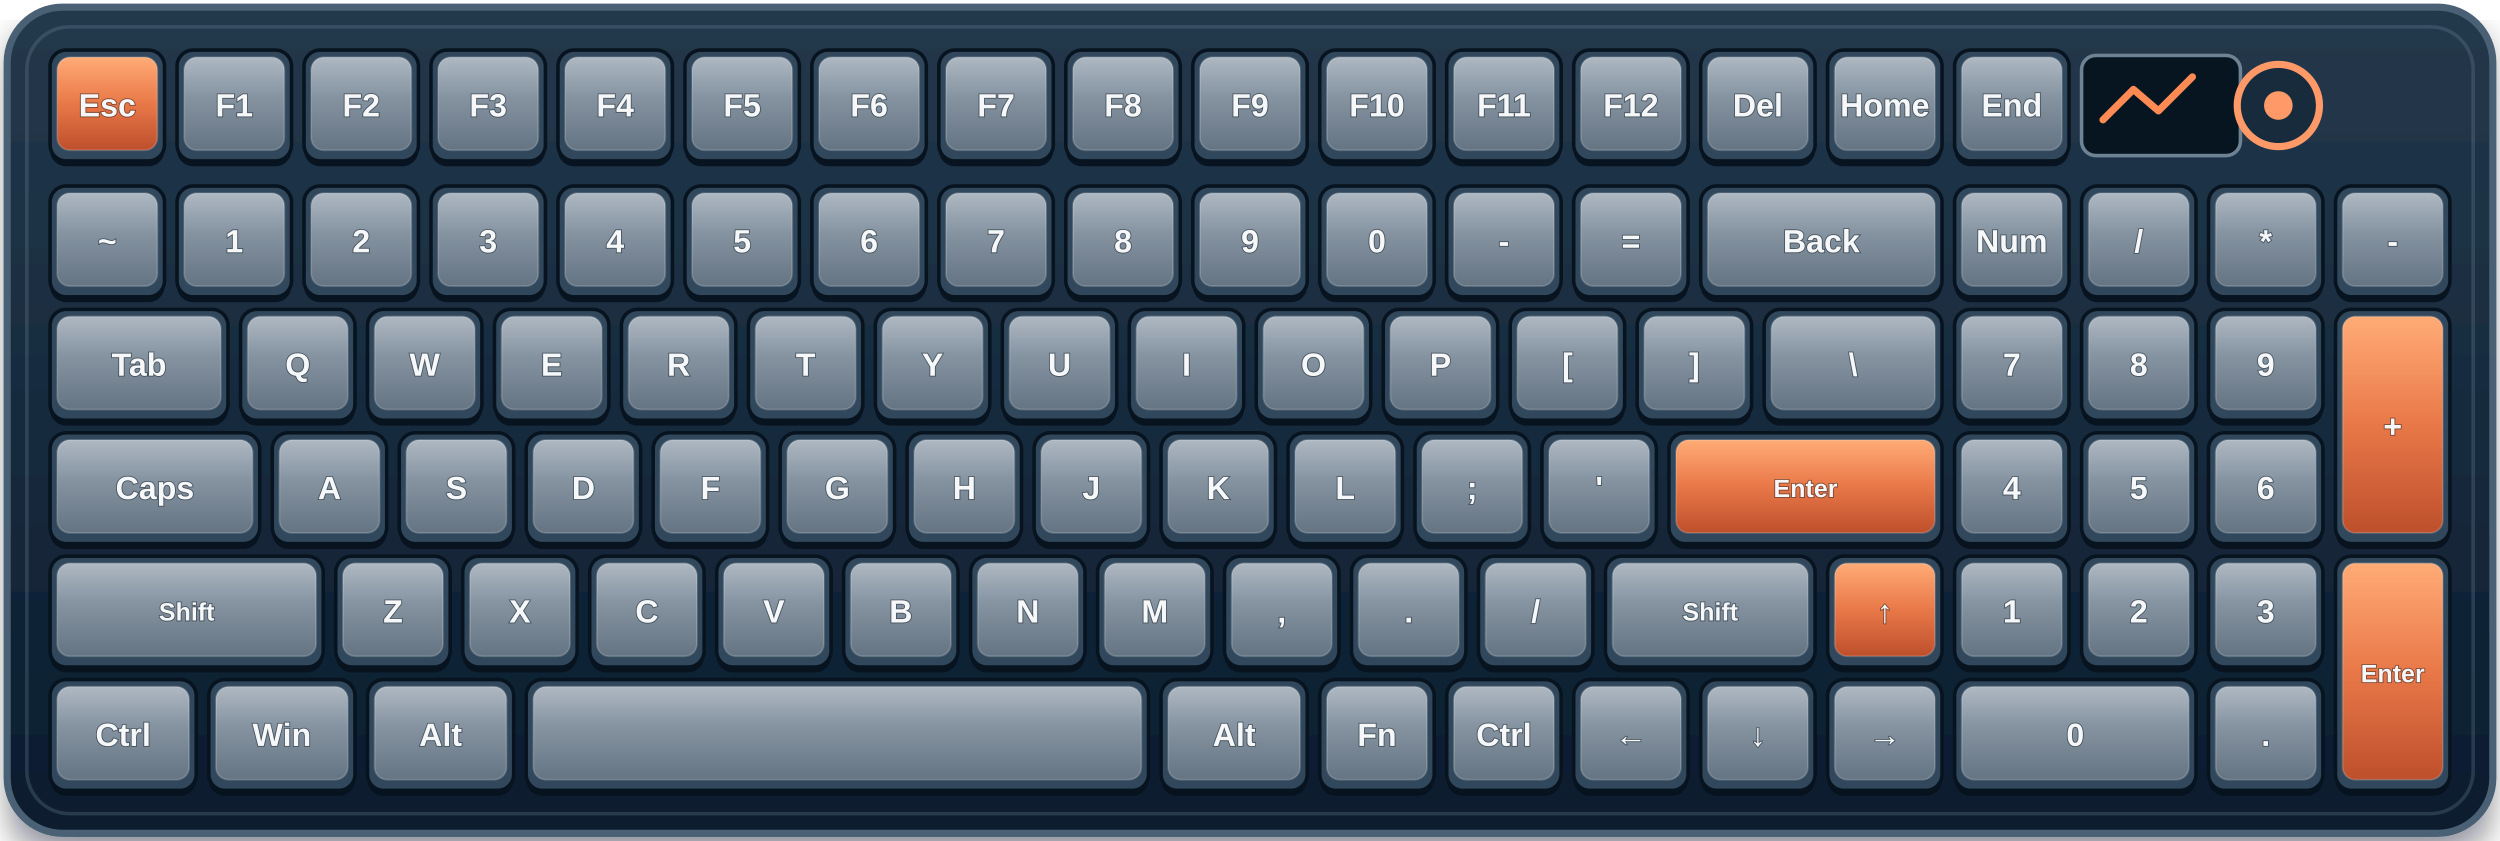
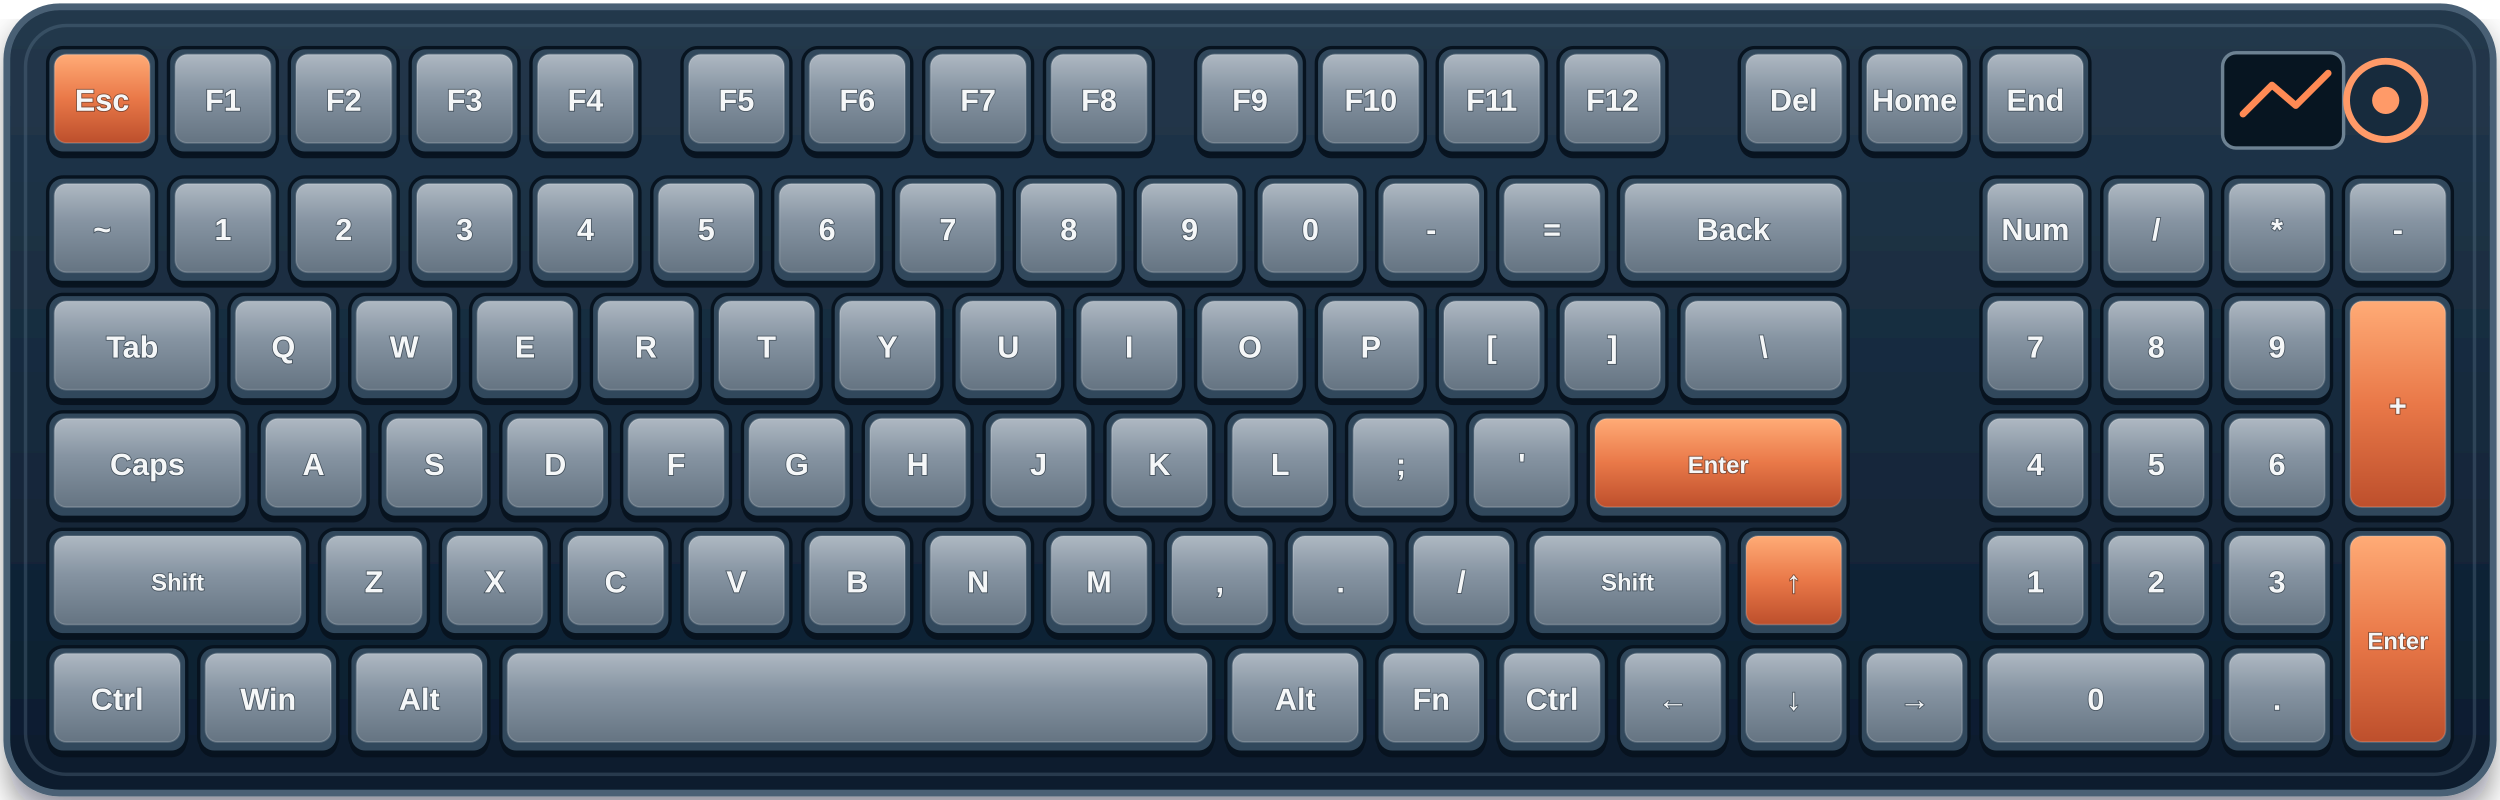
- <svg xmlns="http://www.w3.org/2000/svg" viewBox="0 0 1398 470" role="img" aria-labelledby="title desc">
+ <svg xmlns="http://www.w3.org/2000/svg" viewBox="0 0 1469 470" role="img" aria-labelledby="title desc">
  <defs>
    <linearGradient id="case" x1="0" y1="0" x2="0" y2="1">
      <stop offset="0" stop-color="#24384c" />
      <stop offset=".55" stop-color="#15293c" />
      <stop offset="1" stop-color="#0b1c2d" />
    </linearGradient>
    <linearGradient id="cap" x1="0" y1="0" x2="0" y2="1">
      <stop offset="0" stop-color="#aeb8c2" />
      <stop offset=".42" stop-color="#8694a2" />
      <stop offset="1" stop-color="#657482" />
    </linearGradient>
    <linearGradient id="accent" x1="0" y1="0" x2="0" y2="1">
      <stop offset="0" stop-color="#ffab76" />
      <stop offset=".5" stop-color="#e97848" />
      <stop offset="1" stop-color="#bd4f2c" />
    </linearGradient>
    <filter id="boardShadow" x="-10%" y="-20%" width="120%" height="150%">
      <feDropShadow dx="0" dy="11" stdDeviation="10" flood-color="#07111b" flood-opacity=".45" />
    </filter>
  </defs>
  <style>
    .key-shadow { fill: #06111d; opacity: .92; }
    .key-wall { fill: #31485c; stroke: #07131f; stroke-width: 2; }
    .key-top { stroke: rgba(255,255,255,.18); stroke-width: 1; }
    .legend { fill: #f5f7f8; font-family: Arial, sans-serif; font-size: 18px; font-weight: 700; text-anchor: middle; dominant-baseline: middle; paint-order: stroke; stroke: rgba(4,14,24,.45); stroke-width: 1px; }
    .legend.small { font-size: 14px; }
  </style>
-   <rect x="4" y="4" width="1390" height="462" rx="31" fill="url(#case)" stroke="#496175" stroke-width="4" filter="url(#boardShadow)" />
-   <rect x="15" y="15" width="1368" height="440" rx="24" fill="none" stroke="#7590a5" stroke-opacity=".26" stroke-width="2" />
+   <rect x="4" y="4" width="1461" height="462" rx="31" fill="url(#case)" stroke="#496175" stroke-width="4" filter="url(#boardShadow)" />
+   <rect x="15" y="15" width="1439" height="440" rx="24" fill="none" stroke="#7590a5" stroke-opacity=".26" stroke-width="2" />
  <g class="status-panel" aria-label="decorative status panel, not a key">
-     <rect x="1164" y="31" width="88.85" height="56" rx="8" fill="#071521" stroke="#6d8293" stroke-width="2" />
-     <path d="M 1176 67 L 1193 50 L 1207 62 L 1226 43" fill="none" stroke="#ff8a54" stroke-width="4" stroke-linecap="round" stroke-linejoin="round" />
-     <circle cx="1274.05" cy="59" r="23" fill="#172b3d" stroke="#ff9a68" stroke-width="4" />
-     <circle cx="1274.05" cy="59" r="8" fill="#ff9a68" />
+     <rect x="1306" y="31" width="71.1" height="56" rx="8" fill="#071521" stroke="#6d8293" stroke-width="2" />
+     <path d="M 1318 67 L 1335 50 L 1349 62 L 1368 43" fill="none" stroke="#ff8a54" stroke-width="4" stroke-linecap="round" stroke-linejoin="round" />
+     <circle cx="1401.85" cy="59" r="23" fill="#172b3d" stroke="#ff9a68" stroke-width="4" />
+     <circle cx="1401.85" cy="59" r="8" fill="#ff9a68" />
  </g>
  <g class="key function" data-key-index="1" transform="translate(28 28)">
    <rect class="key-shadow" x="0" y="3" width="64" height="62" rx="9" />
    <rect class="key-wall" width="64" height="62" rx="9" />
    <rect class="key-top" x="4" y="4" width="56" height="52" rx="7" fill="url(#accent)" />
    <text class="legend " x="32" y="32">Esc</text>
  </g>
  <g class="key function" data-key-index="2" transform="translate(99 28)">
    <rect class="key-shadow" x="0" y="3" width="64" height="62" rx="9" />
    <rect class="key-wall" width="64" height="62" rx="9" />
    <rect class="key-top" x="4" y="4" width="56" height="52" rx="7" fill="url(#cap)" />
    <text class="legend " x="32" y="32">F1</text>
  </g>
  <g class="key function" data-key-index="3" transform="translate(170 28)">
    <rect class="key-shadow" x="0" y="3" width="64" height="62" rx="9" />
    <rect class="key-wall" width="64" height="62" rx="9" />
    <rect class="key-top" x="4" y="4" width="56" height="52" rx="7" fill="url(#cap)" />
    <text class="legend " x="32" y="32">F2</text>
  </g>
  <g class="key function" data-key-index="4" transform="translate(241 28)">
    <rect class="key-shadow" x="0" y="3" width="64" height="62" rx="9" />
    <rect class="key-wall" width="64" height="62" rx="9" />
    <rect class="key-top" x="4" y="4" width="56" height="52" rx="7" fill="url(#cap)" />
    <text class="legend " x="32" y="32">F3</text>
  </g>
  <g class="key function" data-key-index="5" transform="translate(312 28)">
    <rect class="key-shadow" x="0" y="3" width="64" height="62" rx="9" />
    <rect class="key-wall" width="64" height="62" rx="9" />
    <rect class="key-top" x="4" y="4" width="56" height="52" rx="7" fill="url(#cap)" />
    <text class="legend " x="32" y="32">F4</text>
  </g>
-   <g class="key function" data-key-index="6" transform="translate(383 28)">
+   <g class="key function" data-key-index="6" transform="translate(400.75 28)">
    <rect class="key-shadow" x="0" y="3" width="64" height="62" rx="9" />
    <rect class="key-wall" width="64" height="62" rx="9" />
    <rect class="key-top" x="4" y="4" width="56" height="52" rx="7" fill="url(#cap)" />
    <text class="legend " x="32" y="32">F5</text>
  </g>
-   <g class="key function" data-key-index="7" transform="translate(454 28)">
+   <g class="key function" data-key-index="7" transform="translate(471.75 28)">
    <rect class="key-shadow" x="0" y="3" width="64" height="62" rx="9" />
    <rect class="key-wall" width="64" height="62" rx="9" />
    <rect class="key-top" x="4" y="4" width="56" height="52" rx="7" fill="url(#cap)" />
    <text class="legend " x="32" y="32">F6</text>
  </g>
-   <g class="key function" data-key-index="8" transform="translate(525 28)">
+   <g class="key function" data-key-index="8" transform="translate(542.75 28)">
    <rect class="key-shadow" x="0" y="3" width="64" height="62" rx="9" />
    <rect class="key-wall" width="64" height="62" rx="9" />
    <rect class="key-top" x="4" y="4" width="56" height="52" rx="7" fill="url(#cap)" />
    <text class="legend " x="32" y="32">F7</text>
  </g>
-   <g class="key function" data-key-index="9" transform="translate(596 28)">
+   <g class="key function" data-key-index="9" transform="translate(613.75 28)">
    <rect class="key-shadow" x="0" y="3" width="64" height="62" rx="9" />
    <rect class="key-wall" width="64" height="62" rx="9" />
    <rect class="key-top" x="4" y="4" width="56" height="52" rx="7" fill="url(#cap)" />
    <text class="legend " x="32" y="32">F8</text>
  </g>
-   <g class="key function" data-key-index="10" transform="translate(667 28)">
+   <g class="key function" data-key-index="10" transform="translate(702.5 28)">
    <rect class="key-shadow" x="0" y="3" width="64" height="62" rx="9" />
    <rect class="key-wall" width="64" height="62" rx="9" />
    <rect class="key-top" x="4" y="4" width="56" height="52" rx="7" fill="url(#cap)" />
    <text class="legend " x="32" y="32">F9</text>
  </g>
-   <g class="key function" data-key-index="11" transform="translate(738 28)">
+   <g class="key function" data-key-index="11" transform="translate(773.5 28)">
    <rect class="key-shadow" x="0" y="3" width="64" height="62" rx="9" />
    <rect class="key-wall" width="64" height="62" rx="9" />
    <rect class="key-top" x="4" y="4" width="56" height="52" rx="7" fill="url(#cap)" />
    <text class="legend " x="32" y="32">F10</text>
  </g>
-   <g class="key function" data-key-index="12" transform="translate(809 28)">
+   <g class="key function" data-key-index="12" transform="translate(844.5 28)">
    <rect class="key-shadow" x="0" y="3" width="64" height="62" rx="9" />
    <rect class="key-wall" width="64" height="62" rx="9" />
    <rect class="key-top" x="4" y="4" width="56" height="52" rx="7" fill="url(#cap)" />
    <text class="legend " x="32" y="32">F11</text>
  </g>
-   <g class="key function" data-key-index="13" transform="translate(880 28)">
+   <g class="key function" data-key-index="13" transform="translate(915.5 28)">
    <rect class="key-shadow" x="0" y="3" width="64" height="62" rx="9" />
    <rect class="key-wall" width="64" height="62" rx="9" />
    <rect class="key-top" x="4" y="4" width="56" height="52" rx="7" fill="url(#cap)" />
    <text class="legend " x="32" y="32">F12</text>
  </g>
-   <g class="key function" data-key-index="14" transform="translate(951 28)">
+   <g class="key function" data-key-index="14" transform="translate(1022 28)">
    <rect class="key-shadow" x="0" y="3" width="64" height="62" rx="9" />
    <rect class="key-wall" width="64" height="62" rx="9" />
    <rect class="key-top" x="4" y="4" width="56" height="52" rx="7" fill="url(#cap)" />
    <text class="legend " x="32" y="32">Del</text>
  </g>
-   <g class="key function" data-key-index="15" transform="translate(1022 28)">
+   <g class="key function" data-key-index="15" transform="translate(1093 28)">
    <rect class="key-shadow" x="0" y="3" width="64" height="62" rx="9" />
    <rect class="key-wall" width="64" height="62" rx="9" />
    <rect class="key-top" x="4" y="4" width="56" height="52" rx="7" fill="url(#cap)" />
    <text class="legend " x="32" y="32">Home</text>
  </g>
-   <g class="key function" data-key-index="16" transform="translate(1093 28)">
+   <g class="key function" data-key-index="16" transform="translate(1164 28)">
    <rect class="key-shadow" x="0" y="3" width="64" height="62" rx="9" />
    <rect class="key-wall" width="64" height="62" rx="9" />
    <rect class="key-top" x="4" y="4" width="56" height="52" rx="7" fill="url(#cap)" />
    <text class="legend " x="32" y="32">End</text>
  </g>
  <g class="key core" data-key-index="17" transform="translate(28 104)">
    <rect class="key-shadow" x="0" y="3" width="64" height="62" rx="9" />
    <rect class="key-wall" width="64" height="62" rx="9" />
    <rect class="key-top" x="4" y="4" width="56" height="52" rx="7" fill="url(#cap)" />
    <text class="legend " x="32" y="32">~</text>
  </g>
  <g class="key core" data-key-index="18" transform="translate(99 104)">
    <rect class="key-shadow" x="0" y="3" width="64" height="62" rx="9" />
    <rect class="key-wall" width="64" height="62" rx="9" />
    <rect class="key-top" x="4" y="4" width="56" height="52" rx="7" fill="url(#cap)" />
    <text class="legend " x="32" y="32">1</text>
  </g>
  <g class="key core" data-key-index="19" transform="translate(170 104)">
    <rect class="key-shadow" x="0" y="3" width="64" height="62" rx="9" />
    <rect class="key-wall" width="64" height="62" rx="9" />
    <rect class="key-top" x="4" y="4" width="56" height="52" rx="7" fill="url(#cap)" />
    <text class="legend " x="32" y="32">2</text>
  </g>
  <g class="key core" data-key-index="20" transform="translate(241 104)">
    <rect class="key-shadow" x="0" y="3" width="64" height="62" rx="9" />
    <rect class="key-wall" width="64" height="62" rx="9" />
    <rect class="key-top" x="4" y="4" width="56" height="52" rx="7" fill="url(#cap)" />
    <text class="legend " x="32" y="32">3</text>
  </g>
  <g class="key core" data-key-index="21" transform="translate(312 104)">
    <rect class="key-shadow" x="0" y="3" width="64" height="62" rx="9" />
    <rect class="key-wall" width="64" height="62" rx="9" />
    <rect class="key-top" x="4" y="4" width="56" height="52" rx="7" fill="url(#cap)" />
    <text class="legend " x="32" y="32">4</text>
  </g>
  <g class="key core" data-key-index="22" transform="translate(383 104)">
    <rect class="key-shadow" x="0" y="3" width="64" height="62" rx="9" />
    <rect class="key-wall" width="64" height="62" rx="9" />
    <rect class="key-top" x="4" y="4" width="56" height="52" rx="7" fill="url(#cap)" />
    <text class="legend " x="32" y="32">5</text>
  </g>
  <g class="key core" data-key-index="23" transform="translate(454 104)">
    <rect class="key-shadow" x="0" y="3" width="64" height="62" rx="9" />
    <rect class="key-wall" width="64" height="62" rx="9" />
    <rect class="key-top" x="4" y="4" width="56" height="52" rx="7" fill="url(#cap)" />
    <text class="legend " x="32" y="32">6</text>
  </g>
  <g class="key core" data-key-index="24" transform="translate(525 104)">
    <rect class="key-shadow" x="0" y="3" width="64" height="62" rx="9" />
    <rect class="key-wall" width="64" height="62" rx="9" />
    <rect class="key-top" x="4" y="4" width="56" height="52" rx="7" fill="url(#cap)" />
    <text class="legend " x="32" y="32">7</text>
  </g>
  <g class="key core" data-key-index="25" transform="translate(596 104)">
    <rect class="key-shadow" x="0" y="3" width="64" height="62" rx="9" />
    <rect class="key-wall" width="64" height="62" rx="9" />
    <rect class="key-top" x="4" y="4" width="56" height="52" rx="7" fill="url(#cap)" />
    <text class="legend " x="32" y="32">8</text>
  </g>
  <g class="key core" data-key-index="26" transform="translate(667 104)">
    <rect class="key-shadow" x="0" y="3" width="64" height="62" rx="9" />
    <rect class="key-wall" width="64" height="62" rx="9" />
    <rect class="key-top" x="4" y="4" width="56" height="52" rx="7" fill="url(#cap)" />
    <text class="legend " x="32" y="32">9</text>
  </g>
  <g class="key core" data-key-index="27" transform="translate(738 104)">
    <rect class="key-shadow" x="0" y="3" width="64" height="62" rx="9" />
    <rect class="key-wall" width="64" height="62" rx="9" />
    <rect class="key-top" x="4" y="4" width="56" height="52" rx="7" fill="url(#cap)" />
    <text class="legend " x="32" y="32">0</text>
  </g>
  <g class="key core" data-key-index="28" transform="translate(809 104)">
    <rect class="key-shadow" x="0" y="3" width="64" height="62" rx="9" />
    <rect class="key-wall" width="64" height="62" rx="9" />
    <rect class="key-top" x="4" y="4" width="56" height="52" rx="7" fill="url(#cap)" />
    <text class="legend " x="32" y="32">-</text>
  </g>
  <g class="key core" data-key-index="29" transform="translate(880 104)">
    <rect class="key-shadow" x="0" y="3" width="64" height="62" rx="9" />
    <rect class="key-wall" width="64" height="62" rx="9" />
    <rect class="key-top" x="4" y="4" width="56" height="52" rx="7" fill="url(#cap)" />
    <text class="legend " x="32" y="32">=</text>
  </g>
  <g class="key core" data-key-index="30" transform="translate(951 104)">
    <rect class="key-shadow" x="0" y="3" width="135" height="62" rx="9" />
    <rect class="key-wall" width="135" height="62" rx="9" />
    <rect class="key-top" x="4" y="4" width="127" height="52" rx="7" fill="url(#cap)" />
    <text class="legend " x="67.5" y="32">Back</text>
  </g>
  <g class="key core" data-key-index="31" transform="translate(28 173)">
    <rect class="key-shadow" x="0" y="3" width="99.5" height="62" rx="9" />
    <rect class="key-wall" width="99.5" height="62" rx="9" />
    <rect class="key-top" x="4" y="4" width="91.5" height="52" rx="7" fill="url(#cap)" />
    <text class="legend " x="49.75" y="32">Tab</text>
  </g>
  <g class="key core" data-key-index="32" transform="translate(134.5 173)">
    <rect class="key-shadow" x="0" y="3" width="64" height="62" rx="9" />
    <rect class="key-wall" width="64" height="62" rx="9" />
    <rect class="key-top" x="4" y="4" width="56" height="52" rx="7" fill="url(#cap)" />
    <text class="legend " x="32" y="32">Q</text>
  </g>
  <g class="key core" data-key-index="33" transform="translate(205.5 173)">
    <rect class="key-shadow" x="0" y="3" width="64" height="62" rx="9" />
    <rect class="key-wall" width="64" height="62" rx="9" />
    <rect class="key-top" x="4" y="4" width="56" height="52" rx="7" fill="url(#cap)" />
    <text class="legend " x="32" y="32">W</text>
  </g>
  <g class="key core" data-key-index="34" transform="translate(276.5 173)">
    <rect class="key-shadow" x="0" y="3" width="64" height="62" rx="9" />
    <rect class="key-wall" width="64" height="62" rx="9" />
    <rect class="key-top" x="4" y="4" width="56" height="52" rx="7" fill="url(#cap)" />
    <text class="legend " x="32" y="32">E</text>
  </g>
  <g class="key core" data-key-index="35" transform="translate(347.5 173)">
    <rect class="key-shadow" x="0" y="3" width="64" height="62" rx="9" />
    <rect class="key-wall" width="64" height="62" rx="9" />
    <rect class="key-top" x="4" y="4" width="56" height="52" rx="7" fill="url(#cap)" />
    <text class="legend " x="32" y="32">R</text>
  </g>
  <g class="key core" data-key-index="36" transform="translate(418.5 173)">
    <rect class="key-shadow" x="0" y="3" width="64" height="62" rx="9" />
    <rect class="key-wall" width="64" height="62" rx="9" />
    <rect class="key-top" x="4" y="4" width="56" height="52" rx="7" fill="url(#cap)" />
    <text class="legend " x="32" y="32">T</text>
  </g>
  <g class="key core" data-key-index="37" transform="translate(489.5 173)">
    <rect class="key-shadow" x="0" y="3" width="64" height="62" rx="9" />
    <rect class="key-wall" width="64" height="62" rx="9" />
    <rect class="key-top" x="4" y="4" width="56" height="52" rx="7" fill="url(#cap)" />
    <text class="legend " x="32" y="32">Y</text>
  </g>
  <g class="key core" data-key-index="38" transform="translate(560.5 173)">
    <rect class="key-shadow" x="0" y="3" width="64" height="62" rx="9" />
    <rect class="key-wall" width="64" height="62" rx="9" />
    <rect class="key-top" x="4" y="4" width="56" height="52" rx="7" fill="url(#cap)" />
    <text class="legend " x="32" y="32">U</text>
  </g>
  <g class="key core" data-key-index="39" transform="translate(631.5 173)">
    <rect class="key-shadow" x="0" y="3" width="64" height="62" rx="9" />
    <rect class="key-wall" width="64" height="62" rx="9" />
    <rect class="key-top" x="4" y="4" width="56" height="52" rx="7" fill="url(#cap)" />
    <text class="legend " x="32" y="32">I</text>
  </g>
  <g class="key core" data-key-index="40" transform="translate(702.5 173)">
    <rect class="key-shadow" x="0" y="3" width="64" height="62" rx="9" />
    <rect class="key-wall" width="64" height="62" rx="9" />
    <rect class="key-top" x="4" y="4" width="56" height="52" rx="7" fill="url(#cap)" />
    <text class="legend " x="32" y="32">O</text>
  </g>
  <g class="key core" data-key-index="41" transform="translate(773.5 173)">
    <rect class="key-shadow" x="0" y="3" width="64" height="62" rx="9" />
    <rect class="key-wall" width="64" height="62" rx="9" />
    <rect class="key-top" x="4" y="4" width="56" height="52" rx="7" fill="url(#cap)" />
    <text class="legend " x="32" y="32">P</text>
  </g>
  <g class="key core" data-key-index="42" transform="translate(844.5 173)">
    <rect class="key-shadow" x="0" y="3" width="64" height="62" rx="9" />
    <rect class="key-wall" width="64" height="62" rx="9" />
    <rect class="key-top" x="4" y="4" width="56" height="52" rx="7" fill="url(#cap)" />
    <text class="legend " x="32" y="32">[</text>
  </g>
  <g class="key core" data-key-index="43" transform="translate(915.5 173)">
    <rect class="key-shadow" x="0" y="3" width="64" height="62" rx="9" />
    <rect class="key-wall" width="64" height="62" rx="9" />
    <rect class="key-top" x="4" y="4" width="56" height="52" rx="7" fill="url(#cap)" />
    <text class="legend " x="32" y="32">]</text>
  </g>
  <g class="key core" data-key-index="44" transform="translate(986.5 173)">
    <rect class="key-shadow" x="0" y="3" width="99.5" height="62" rx="9" />
    <rect class="key-wall" width="99.5" height="62" rx="9" />
    <rect class="key-top" x="4" y="4" width="91.5" height="52" rx="7" fill="url(#cap)" />
    <text class="legend " x="49.75" y="32">\</text>
  </g>
  <g class="key core" data-key-index="45" transform="translate(28 242)">
    <rect class="key-shadow" x="0" y="3" width="117.25" height="62" rx="9" />
    <rect class="key-wall" width="117.25" height="62" rx="9" />
    <rect class="key-top" x="4" y="4" width="109.25" height="52" rx="7" fill="url(#cap)" />
    <text class="legend " x="58.625" y="32">Caps</text>
  </g>
  <g class="key core" data-key-index="46" transform="translate(152.25 242)">
    <rect class="key-shadow" x="0" y="3" width="64" height="62" rx="9" />
    <rect class="key-wall" width="64" height="62" rx="9" />
    <rect class="key-top" x="4" y="4" width="56" height="52" rx="7" fill="url(#cap)" />
    <text class="legend " x="32" y="32">A</text>
  </g>
  <g class="key core" data-key-index="47" transform="translate(223.25 242)">
    <rect class="key-shadow" x="0" y="3" width="64" height="62" rx="9" />
    <rect class="key-wall" width="64" height="62" rx="9" />
    <rect class="key-top" x="4" y="4" width="56" height="52" rx="7" fill="url(#cap)" />
    <text class="legend " x="32" y="32">S</text>
  </g>
  <g class="key core" data-key-index="48" transform="translate(294.25 242)">
    <rect class="key-shadow" x="0" y="3" width="64" height="62" rx="9" />
    <rect class="key-wall" width="64" height="62" rx="9" />
    <rect class="key-top" x="4" y="4" width="56" height="52" rx="7" fill="url(#cap)" />
    <text class="legend " x="32" y="32">D</text>
  </g>
  <g class="key core" data-key-index="49" transform="translate(365.25 242)">
    <rect class="key-shadow" x="0" y="3" width="64" height="62" rx="9" />
    <rect class="key-wall" width="64" height="62" rx="9" />
    <rect class="key-top" x="4" y="4" width="56" height="52" rx="7" fill="url(#cap)" />
    <text class="legend " x="32" y="32">F</text>
  </g>
  <g class="key core" data-key-index="50" transform="translate(436.25 242)">
    <rect class="key-shadow" x="0" y="3" width="64" height="62" rx="9" />
    <rect class="key-wall" width="64" height="62" rx="9" />
    <rect class="key-top" x="4" y="4" width="56" height="52" rx="7" fill="url(#cap)" />
    <text class="legend " x="32" y="32">G</text>
  </g>
  <g class="key core" data-key-index="51" transform="translate(507.25 242)">
    <rect class="key-shadow" x="0" y="3" width="64" height="62" rx="9" />
    <rect class="key-wall" width="64" height="62" rx="9" />
    <rect class="key-top" x="4" y="4" width="56" height="52" rx="7" fill="url(#cap)" />
    <text class="legend " x="32" y="32">H</text>
  </g>
  <g class="key core" data-key-index="52" transform="translate(578.25 242)">
    <rect class="key-shadow" x="0" y="3" width="64" height="62" rx="9" />
    <rect class="key-wall" width="64" height="62" rx="9" />
    <rect class="key-top" x="4" y="4" width="56" height="52" rx="7" fill="url(#cap)" />
    <text class="legend " x="32" y="32">J</text>
  </g>
  <g class="key core" data-key-index="53" transform="translate(649.25 242)">
    <rect class="key-shadow" x="0" y="3" width="64" height="62" rx="9" />
    <rect class="key-wall" width="64" height="62" rx="9" />
    <rect class="key-top" x="4" y="4" width="56" height="52" rx="7" fill="url(#cap)" />
    <text class="legend " x="32" y="32">K</text>
  </g>
  <g class="key core" data-key-index="54" transform="translate(720.25 242)">
    <rect class="key-shadow" x="0" y="3" width="64" height="62" rx="9" />
    <rect class="key-wall" width="64" height="62" rx="9" />
    <rect class="key-top" x="4" y="4" width="56" height="52" rx="7" fill="url(#cap)" />
    <text class="legend " x="32" y="32">L</text>
  </g>
  <g class="key core" data-key-index="55" transform="translate(791.25 242)">
    <rect class="key-shadow" x="0" y="3" width="64" height="62" rx="9" />
    <rect class="key-wall" width="64" height="62" rx="9" />
    <rect class="key-top" x="4" y="4" width="56" height="52" rx="7" fill="url(#cap)" />
    <text class="legend " x="32" y="32">;</text>
  </g>
  <g class="key core" data-key-index="56" transform="translate(862.25 242)">
    <rect class="key-shadow" x="0" y="3" width="64" height="62" rx="9" />
    <rect class="key-wall" width="64" height="62" rx="9" />
    <rect class="key-top" x="4" y="4" width="56" height="52" rx="7" fill="url(#cap)" />
    <text class="legend " x="32" y="32">'</text>
  </g>
  <g class="key core" data-key-index="57" transform="translate(933.25 242)">
    <rect class="key-shadow" x="0" y="3" width="152.75" height="62" rx="9" />
    <rect class="key-wall" width="152.75" height="62" rx="9" />
    <rect class="key-top" x="4" y="4" width="144.75" height="52" rx="7" fill="url(#accent)" />
    <text class="legend small" x="76.375" y="32">Enter</text>
  </g>
  <g class="key core" data-key-index="58" transform="translate(28 311)">
    <rect class="key-shadow" x="0" y="3" width="152.75" height="62" rx="9" />
    <rect class="key-wall" width="152.75" height="62" rx="9" />
    <rect class="key-top" x="4" y="4" width="144.75" height="52" rx="7" fill="url(#cap)" />
    <text class="legend small" x="76.375" y="32">Shift</text>
  </g>
  <g class="key core" data-key-index="59" transform="translate(187.75 311)">
    <rect class="key-shadow" x="0" y="3" width="64" height="62" rx="9" />
    <rect class="key-wall" width="64" height="62" rx="9" />
    <rect class="key-top" x="4" y="4" width="56" height="52" rx="7" fill="url(#cap)" />
    <text class="legend " x="32" y="32">Z</text>
  </g>
  <g class="key core" data-key-index="60" transform="translate(258.75 311)">
    <rect class="key-shadow" x="0" y="3" width="64" height="62" rx="9" />
    <rect class="key-wall" width="64" height="62" rx="9" />
    <rect class="key-top" x="4" y="4" width="56" height="52" rx="7" fill="url(#cap)" />
    <text class="legend " x="32" y="32">X</text>
  </g>
  <g class="key core" data-key-index="61" transform="translate(329.75 311)">
    <rect class="key-shadow" x="0" y="3" width="64" height="62" rx="9" />
    <rect class="key-wall" width="64" height="62" rx="9" />
    <rect class="key-top" x="4" y="4" width="56" height="52" rx="7" fill="url(#cap)" />
    <text class="legend " x="32" y="32">C</text>
  </g>
  <g class="key core" data-key-index="62" transform="translate(400.75 311)">
    <rect class="key-shadow" x="0" y="3" width="64" height="62" rx="9" />
    <rect class="key-wall" width="64" height="62" rx="9" />
    <rect class="key-top" x="4" y="4" width="56" height="52" rx="7" fill="url(#cap)" />
    <text class="legend " x="32" y="32">V</text>
  </g>
  <g class="key core" data-key-index="63" transform="translate(471.75 311)">
    <rect class="key-shadow" x="0" y="3" width="64" height="62" rx="9" />
    <rect class="key-wall" width="64" height="62" rx="9" />
    <rect class="key-top" x="4" y="4" width="56" height="52" rx="7" fill="url(#cap)" />
    <text class="legend " x="32" y="32">B</text>
  </g>
  <g class="key core" data-key-index="64" transform="translate(542.75 311)">
    <rect class="key-shadow" x="0" y="3" width="64" height="62" rx="9" />
    <rect class="key-wall" width="64" height="62" rx="9" />
    <rect class="key-top" x="4" y="4" width="56" height="52" rx="7" fill="url(#cap)" />
    <text class="legend " x="32" y="32">N</text>
  </g>
  <g class="key core" data-key-index="65" transform="translate(613.75 311)">
    <rect class="key-shadow" x="0" y="3" width="64" height="62" rx="9" />
    <rect class="key-wall" width="64" height="62" rx="9" />
    <rect class="key-top" x="4" y="4" width="56" height="52" rx="7" fill="url(#cap)" />
    <text class="legend " x="32" y="32">M</text>
  </g>
  <g class="key core" data-key-index="66" transform="translate(684.75 311)">
    <rect class="key-shadow" x="0" y="3" width="64" height="62" rx="9" />
    <rect class="key-wall" width="64" height="62" rx="9" />
    <rect class="key-top" x="4" y="4" width="56" height="52" rx="7" fill="url(#cap)" />
    <text class="legend " x="32" y="32">,</text>
  </g>
  <g class="key core" data-key-index="67" transform="translate(755.75 311)">
    <rect class="key-shadow" x="0" y="3" width="64" height="62" rx="9" />
    <rect class="key-wall" width="64" height="62" rx="9" />
    <rect class="key-top" x="4" y="4" width="56" height="52" rx="7" fill="url(#cap)" />
    <text class="legend " x="32" y="32">.</text>
  </g>
  <g class="key core" data-key-index="68" transform="translate(826.75 311)">
    <rect class="key-shadow" x="0" y="3" width="64" height="62" rx="9" />
    <rect class="key-wall" width="64" height="62" rx="9" />
    <rect class="key-top" x="4" y="4" width="56" height="52" rx="7" fill="url(#cap)" />
    <text class="legend " x="32" y="32">/</text>
  </g>
  <g class="key core" data-key-index="69" transform="translate(897.75 311)">
    <rect class="key-shadow" x="0" y="3" width="117.25" height="62" rx="9" />
    <rect class="key-wall" width="117.25" height="62" rx="9" />
    <rect class="key-top" x="4" y="4" width="109.25" height="52" rx="7" fill="url(#cap)" />
    <text class="legend small" x="58.625" y="32">Shift</text>
  </g>
  <g class="key core" data-key-index="70" transform="translate(28 380)">
    <rect class="key-shadow" x="0" y="3" width="81.75" height="62" rx="9" />
    <rect class="key-wall" width="81.75" height="62" rx="9" />
    <rect class="key-top" x="4" y="4" width="73.75" height="52" rx="7" fill="url(#cap)" />
    <text class="legend " x="40.875" y="32">Ctrl</text>
  </g>
  <g class="key core" data-key-index="71" transform="translate(116.75 380)">
    <rect class="key-shadow" x="0" y="3" width="81.75" height="62" rx="9" />
    <rect class="key-wall" width="81.75" height="62" rx="9" />
    <rect class="key-top" x="4" y="4" width="73.75" height="52" rx="7" fill="url(#cap)" />
    <text class="legend " x="40.875" y="32">Win</text>
  </g>
  <g class="key core" data-key-index="72" transform="translate(205.5 380)">
    <rect class="key-shadow" x="0" y="3" width="81.75" height="62" rx="9" />
    <rect class="key-wall" width="81.75" height="62" rx="9" />
    <rect class="key-top" x="4" y="4" width="73.75" height="52" rx="7" fill="url(#cap)" />
    <text class="legend " x="40.875" y="32">Alt</text>
  </g>
  <g class="key core" data-key-index="73" transform="translate(294.25 380)">
-     <rect class="key-shadow" x="0" y="3" width="348" height="62" rx="9" />
-     <rect class="key-wall" width="348" height="62" rx="9" />
-     <rect class="key-top" x="4" y="4" width="340" height="52" rx="7" fill="url(#cap)" />
-   </g>
-   <g class="key core" data-key-index="74" transform="translate(649.25 380)">
+     <rect class="key-shadow" x="0" y="3" width="419" height="62" rx="9" />
+     <rect class="key-wall" width="419" height="62" rx="9" />
+     <rect class="key-top" x="4" y="4" width="411" height="52" rx="7" fill="url(#cap)" />
+   </g>
+   <g class="key core" data-key-index="74" transform="translate(720.25 380)">
    <rect class="key-shadow" x="0" y="3" width="81.75" height="62" rx="9" />
    <rect class="key-wall" width="81.75" height="62" rx="9" />
    <rect class="key-top" x="4" y="4" width="73.75" height="52" rx="7" fill="url(#cap)" />
    <text class="legend " x="40.875" y="32">Alt</text>
  </g>
-   <g class="key core" data-key-index="75" transform="translate(738 380)">
+   <g class="key core" data-key-index="75" transform="translate(809 380)">
    <rect class="key-shadow" x="0" y="3" width="64" height="62" rx="9" />
    <rect class="key-wall" width="64" height="62" rx="9" />
    <rect class="key-top" x="4" y="4" width="56" height="52" rx="7" fill="url(#cap)" />
    <text class="legend " x="32" y="32">Fn</text>
  </g>
-   <g class="key core" data-key-index="76" transform="translate(809 380)">
+   <g class="key core" data-key-index="76" transform="translate(880 380)">
    <rect class="key-shadow" x="0" y="3" width="64" height="62" rx="9" />
    <rect class="key-wall" width="64" height="62" rx="9" />
    <rect class="key-top" x="4" y="4" width="56" height="52" rx="7" fill="url(#cap)" />
    <text class="legend " x="32" y="32">Ctrl</text>
  </g>
  <g class="key arrow" data-key-index="77" transform="translate(1022 311)">
    <rect class="key-shadow" x="0" y="3" width="64" height="62" rx="9" />
    <rect class="key-wall" width="64" height="62" rx="9" />
    <rect class="key-top" x="4" y="4" width="56" height="52" rx="7" fill="url(#accent)" />
    <text class="legend " x="32" y="32">↑</text>
  </g>
-   <g class="key arrow" data-key-index="78" transform="translate(880 380)">
+   <g class="key arrow" data-key-index="78" transform="translate(951 380)">
    <rect class="key-shadow" x="0" y="3" width="64" height="62" rx="9" />
    <rect class="key-wall" width="64" height="62" rx="9" />
    <rect class="key-top" x="4" y="4" width="56" height="52" rx="7" fill="url(#cap)" />
    <text class="legend " x="32" y="32">←</text>
  </g>
-   <g class="key arrow" data-key-index="79" transform="translate(951 380)">
+   <g class="key arrow" data-key-index="79" transform="translate(1022 380)">
    <rect class="key-shadow" x="0" y="3" width="64" height="62" rx="9" />
    <rect class="key-wall" width="64" height="62" rx="9" />
    <rect class="key-top" x="4" y="4" width="56" height="52" rx="7" fill="url(#cap)" />
    <text class="legend " x="32" y="32">↓</text>
  </g>
-   <g class="key arrow" data-key-index="80" transform="translate(1022 380)">
+   <g class="key arrow" data-key-index="80" transform="translate(1093 380)">
    <rect class="key-shadow" x="0" y="3" width="64" height="62" rx="9" />
    <rect class="key-wall" width="64" height="62" rx="9" />
    <rect class="key-top" x="4" y="4" width="56" height="52" rx="7" fill="url(#cap)" />
    <text class="legend " x="32" y="32">→</text>
  </g>
-   <g class="key numpad" data-key-index="81" transform="translate(1093 104)">
+   <g class="key numpad" data-key-index="81" transform="translate(1164 104)">
    <rect class="key-shadow" x="0" y="3" width="64" height="62" rx="9" />
    <rect class="key-wall" width="64" height="62" rx="9" />
    <rect class="key-top" x="4" y="4" width="56" height="52" rx="7" fill="url(#cap)" />
    <text class="legend " x="32" y="32">Num</text>
  </g>
-   <g class="key numpad" data-key-index="82" transform="translate(1164 104)">
+   <g class="key numpad" data-key-index="82" transform="translate(1235 104)">
    <rect class="key-shadow" x="0" y="3" width="64" height="62" rx="9" />
    <rect class="key-wall" width="64" height="62" rx="9" />
    <rect class="key-top" x="4" y="4" width="56" height="52" rx="7" fill="url(#cap)" />
    <text class="legend " x="32" y="32">/</text>
  </g>
-   <g class="key numpad" data-key-index="83" transform="translate(1235 104)">
+   <g class="key numpad" data-key-index="83" transform="translate(1306 104)">
    <rect class="key-shadow" x="0" y="3" width="64" height="62" rx="9" />
    <rect class="key-wall" width="64" height="62" rx="9" />
    <rect class="key-top" x="4" y="4" width="56" height="52" rx="7" fill="url(#cap)" />
    <text class="legend " x="32" y="32">*</text>
  </g>
-   <g class="key numpad" data-key-index="84" transform="translate(1306 104)">
+   <g class="key numpad" data-key-index="84" transform="translate(1377 104)">
    <rect class="key-shadow" x="0" y="3" width="64" height="62" rx="9" />
    <rect class="key-wall" width="64" height="62" rx="9" />
    <rect class="key-top" x="4" y="4" width="56" height="52" rx="7" fill="url(#cap)" />
    <text class="legend " x="32" y="32">-</text>
  </g>
-   <g class="key numpad" data-key-index="85" transform="translate(1093 173)">
+   <g class="key numpad" data-key-index="85" transform="translate(1164 173)">
    <rect class="key-shadow" x="0" y="3" width="64" height="62" rx="9" />
    <rect class="key-wall" width="64" height="62" rx="9" />
    <rect class="key-top" x="4" y="4" width="56" height="52" rx="7" fill="url(#cap)" />
    <text class="legend " x="32" y="32">7</text>
  </g>
-   <g class="key numpad" data-key-index="86" transform="translate(1164 173)">
+   <g class="key numpad" data-key-index="86" transform="translate(1235 173)">
    <rect class="key-shadow" x="0" y="3" width="64" height="62" rx="9" />
    <rect class="key-wall" width="64" height="62" rx="9" />
    <rect class="key-top" x="4" y="4" width="56" height="52" rx="7" fill="url(#cap)" />
    <text class="legend " x="32" y="32">8</text>
  </g>
-   <g class="key numpad" data-key-index="87" transform="translate(1235 173)">
+   <g class="key numpad" data-key-index="87" transform="translate(1306 173)">
    <rect class="key-shadow" x="0" y="3" width="64" height="62" rx="9" />
    <rect class="key-wall" width="64" height="62" rx="9" />
    <rect class="key-top" x="4" y="4" width="56" height="52" rx="7" fill="url(#cap)" />
    <text class="legend " x="32" y="32">9</text>
  </g>
-   <g class="key numpad" data-key-index="88" transform="translate(1306 173)">
+   <g class="key numpad" data-key-index="88" transform="translate(1377 173)">
    <rect class="key-shadow" x="0" y="3" width="64" height="131" rx="9" />
    <rect class="key-wall" width="64" height="131" rx="9" />
    <rect class="key-top" x="4" y="4" width="56" height="121" rx="7" fill="url(#accent)" />
    <text class="legend " x="32" y="66.5">+</text>
  </g>
-   <g class="key numpad" data-key-index="89" transform="translate(1093 242)">
+   <g class="key numpad" data-key-index="89" transform="translate(1164 242)">
    <rect class="key-shadow" x="0" y="3" width="64" height="62" rx="9" />
    <rect class="key-wall" width="64" height="62" rx="9" />
    <rect class="key-top" x="4" y="4" width="56" height="52" rx="7" fill="url(#cap)" />
    <text class="legend " x="32" y="32">4</text>
  </g>
-   <g class="key numpad" data-key-index="90" transform="translate(1164 242)">
+   <g class="key numpad" data-key-index="90" transform="translate(1235 242)">
    <rect class="key-shadow" x="0" y="3" width="64" height="62" rx="9" />
    <rect class="key-wall" width="64" height="62" rx="9" />
    <rect class="key-top" x="4" y="4" width="56" height="52" rx="7" fill="url(#cap)" />
    <text class="legend " x="32" y="32">5</text>
  </g>
-   <g class="key numpad" data-key-index="91" transform="translate(1235 242)">
+   <g class="key numpad" data-key-index="91" transform="translate(1306 242)">
    <rect class="key-shadow" x="0" y="3" width="64" height="62" rx="9" />
    <rect class="key-wall" width="64" height="62" rx="9" />
    <rect class="key-top" x="4" y="4" width="56" height="52" rx="7" fill="url(#cap)" />
    <text class="legend " x="32" y="32">6</text>
  </g>
-   <g class="key numpad" data-key-index="92" transform="translate(1093 311)">
+   <g class="key numpad" data-key-index="92" transform="translate(1164 311)">
    <rect class="key-shadow" x="0" y="3" width="64" height="62" rx="9" />
    <rect class="key-wall" width="64" height="62" rx="9" />
    <rect class="key-top" x="4" y="4" width="56" height="52" rx="7" fill="url(#cap)" />
    <text class="legend " x="32" y="32">1</text>
  </g>
-   <g class="key numpad" data-key-index="93" transform="translate(1164 311)">
+   <g class="key numpad" data-key-index="93" transform="translate(1235 311)">
    <rect class="key-shadow" x="0" y="3" width="64" height="62" rx="9" />
    <rect class="key-wall" width="64" height="62" rx="9" />
    <rect class="key-top" x="4" y="4" width="56" height="52" rx="7" fill="url(#cap)" />
    <text class="legend " x="32" y="32">2</text>
  </g>
-   <g class="key numpad" data-key-index="94" transform="translate(1235 311)">
+   <g class="key numpad" data-key-index="94" transform="translate(1306 311)">
    <rect class="key-shadow" x="0" y="3" width="64" height="62" rx="9" />
    <rect class="key-wall" width="64" height="62" rx="9" />
    <rect class="key-top" x="4" y="4" width="56" height="52" rx="7" fill="url(#cap)" />
    <text class="legend " x="32" y="32">3</text>
  </g>
-   <g class="key numpad" data-key-index="95" transform="translate(1306 311)">
+   <g class="key numpad" data-key-index="95" transform="translate(1377 311)">
    <rect class="key-shadow" x="0" y="3" width="64" height="131" rx="9" />
    <rect class="key-wall" width="64" height="131" rx="9" />
    <rect class="key-top" x="4" y="4" width="56" height="121" rx="7" fill="url(#accent)" />
    <text class="legend small" x="32" y="66.5">Enter</text>
  </g>
-   <g class="key numpad" data-key-index="96" transform="translate(1093 380)">
+   <g class="key numpad" data-key-index="96" transform="translate(1164 380)">
    <rect class="key-shadow" x="0" y="3" width="135" height="62" rx="9" />
    <rect class="key-wall" width="135" height="62" rx="9" />
    <rect class="key-top" x="4" y="4" width="127" height="52" rx="7" fill="url(#cap)" />
    <text class="legend " x="67.5" y="32">0</text>
  </g>
-   <g class="key numpad" data-key-index="97" transform="translate(1235 380)">
+   <g class="key numpad" data-key-index="97" transform="translate(1306 380)">
    <rect class="key-shadow" x="0" y="3" width="64" height="62" rx="9" />
    <rect class="key-wall" width="64" height="62" rx="9" />
    <rect class="key-top" x="4" y="4" width="56" height="52" rx="7" fill="url(#cap)" />
    <text class="legend " x="32" y="32">.</text>
  </g>
</svg>
